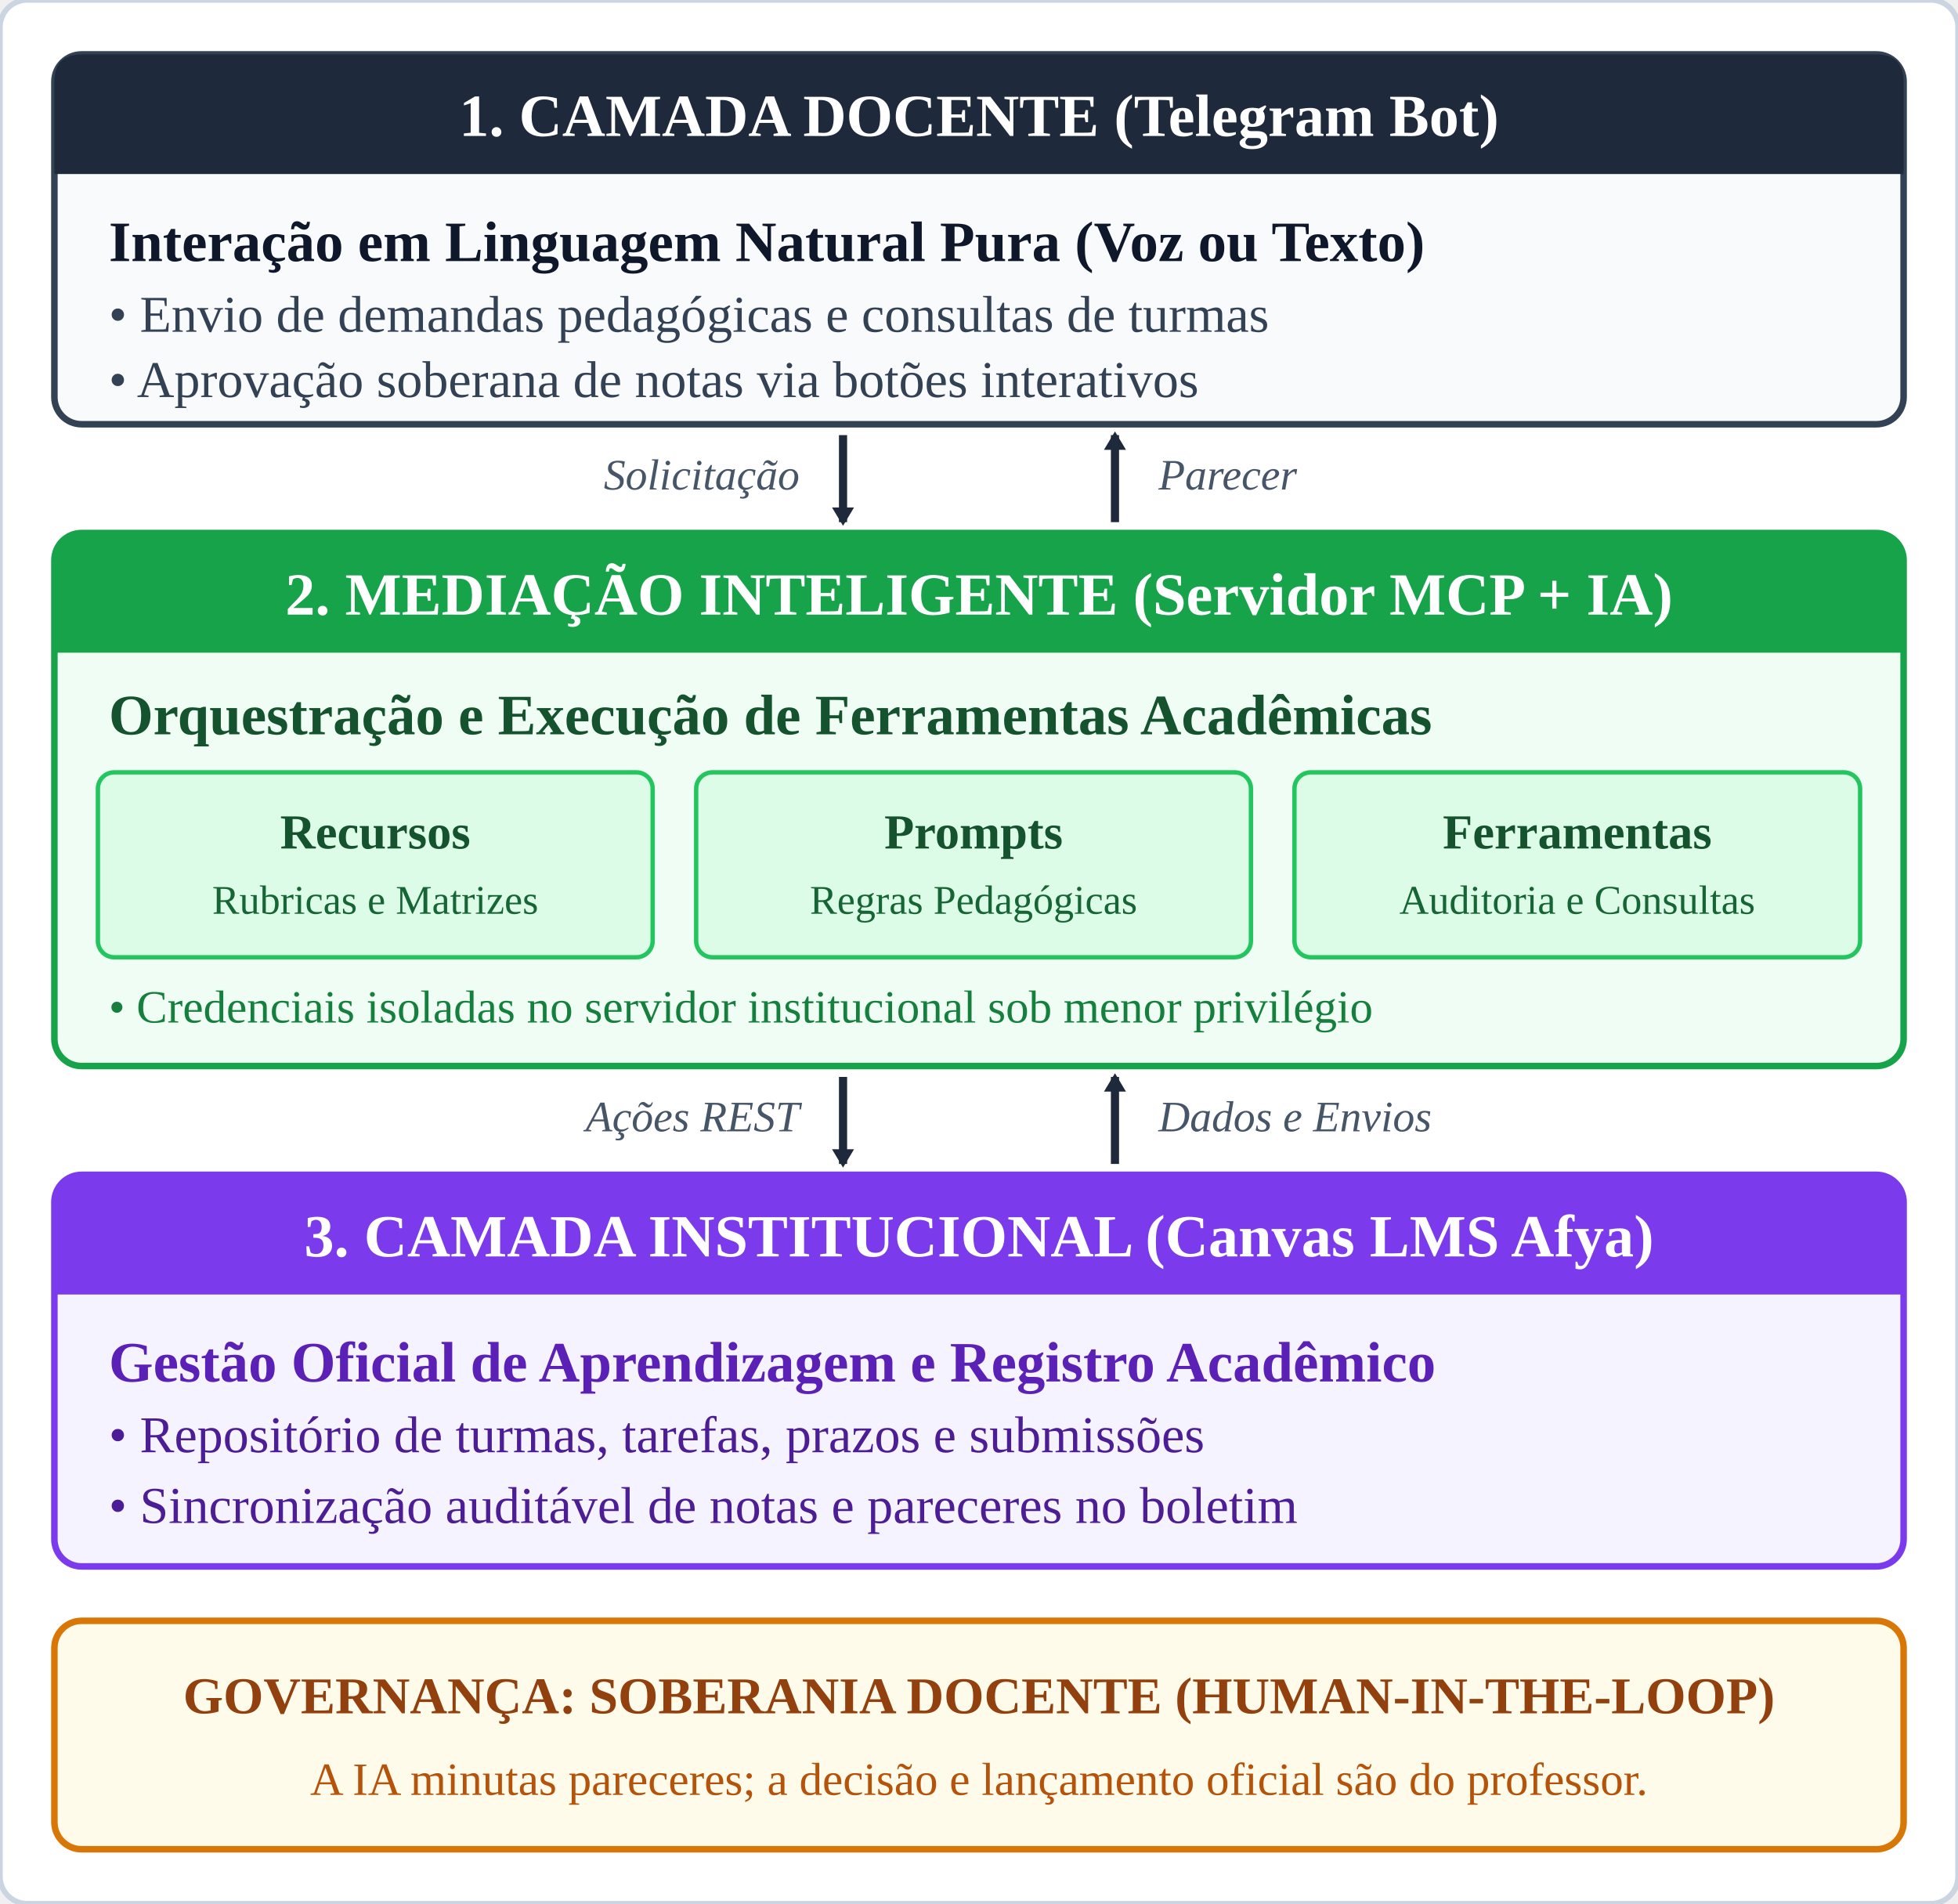
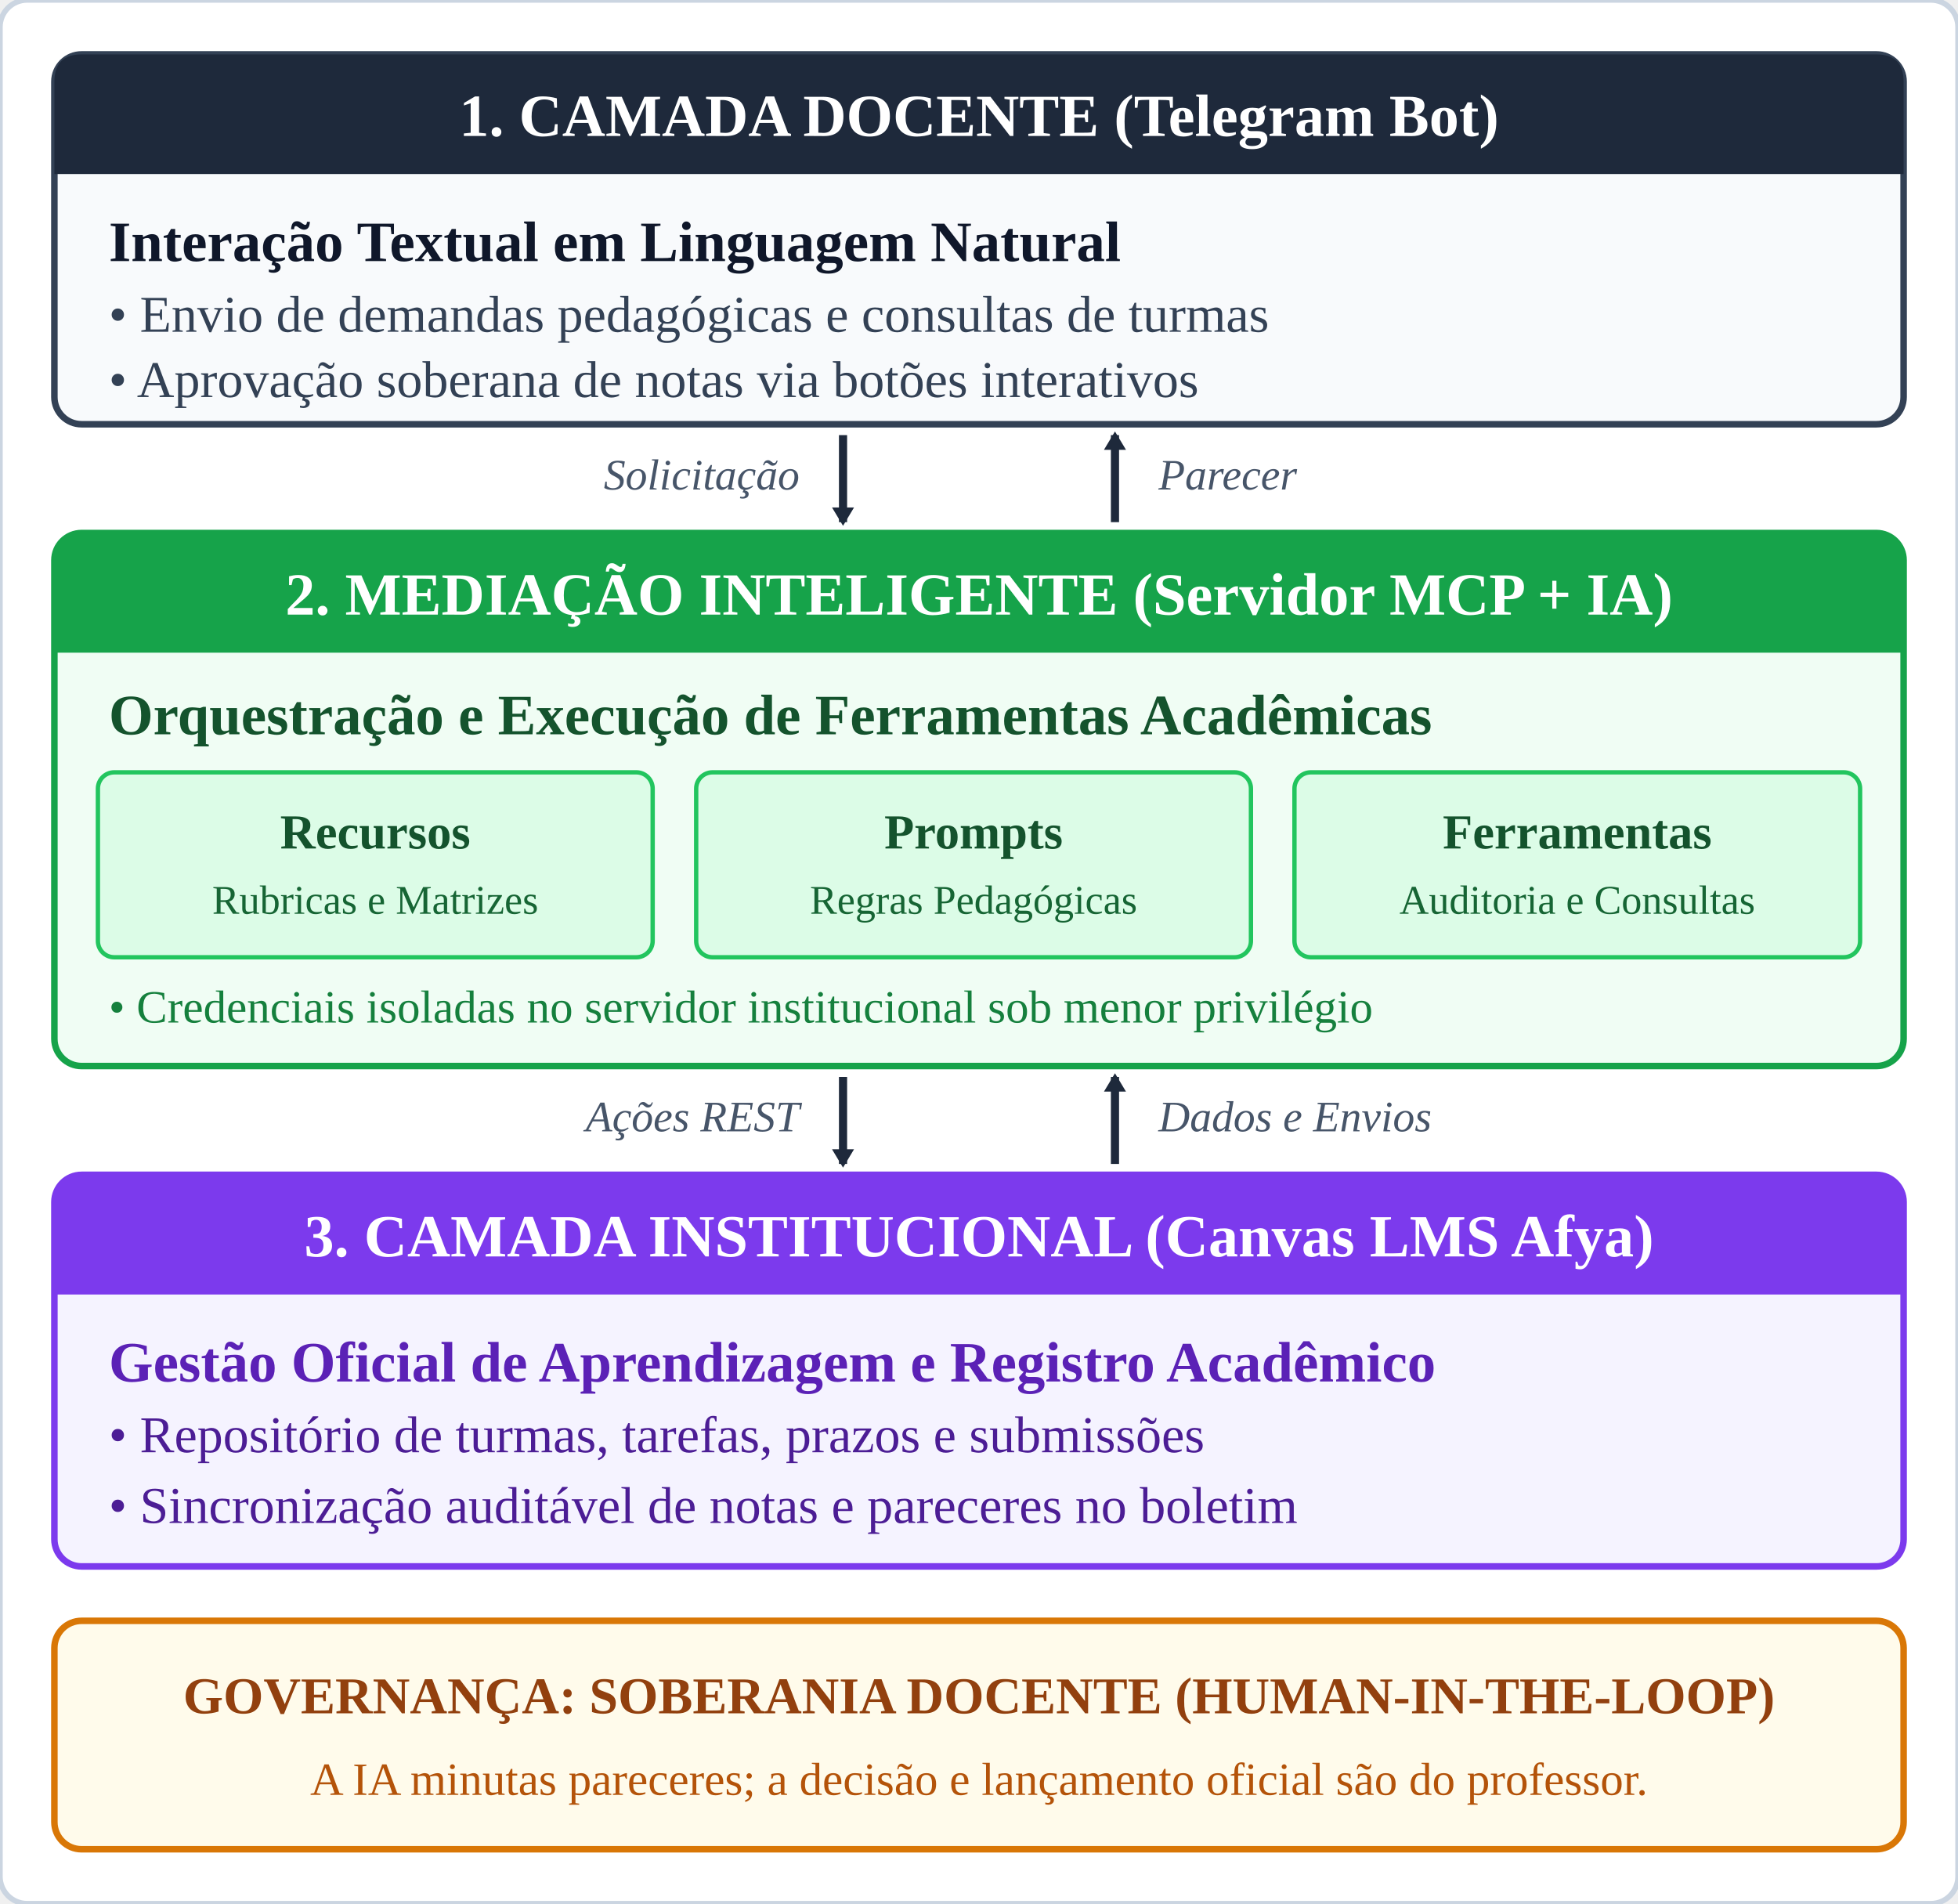
<svg xmlns="http://www.w3.org/2000/svg" viewBox="0 0 360 350" style="width:100%; height:auto; display:block; shape-rendering:geometricPrecision; text-rendering:geometricPrecision;">
  <defs>
    <marker id="arrowDownClean" viewBox="0 0 10 10" refX="5" refY="5" markerWidth="4.5" markerHeight="4.5" orient="auto">
      <path d="M 1 2 L 6 5 L 1 8 z" fill="#1e293b" />
    </marker>
    <marker id="arrowUpClean" viewBox="0 0 10 10" refX="5" refY="5" markerWidth="4.5" markerHeight="4.5" orient="auto-start-reverse">
      <path d="M 1 2 L 6 5 L 1 8 z" fill="#1e293b" />
    </marker>
  </defs>
  <rect width="360" height="350" fill="#ffffff" rx="5" stroke="#cbd5e1" stroke-width="1" />
  <g transform="translate(10, 10)">
    <rect width="340" height="68" rx="5" fill="#f8fafc" stroke="#334155" stroke-width="1.2" />
    <path d="M 0 5 Q 0 0 5 0 L 335 0 Q 340 0 340 5 L 340 22 L 0 22 Z" fill="#1e293b" />
    <text x="170" y="15" fill="#ffffff" font-family="'Times New Roman', serif" font-size="11" font-weight="bold" text-anchor="middle">1. CAMADA DOCENTE (Telegram Bot)</text>
-     <text x="10" y="38" fill="#0f172a" font-family="'Times New Roman', serif" font-size="10.5" font-weight="bold">Interação em Linguagem Natural Pura (Voz ou Texto)</text>
+     <text x="10" y="38" fill="#0f172a" font-family="'Times New Roman', serif" font-size="10.5" font-weight="bold">Interação Textual em Linguagem Natural</text>
    <text x="10" y="51" fill="#334155" font-family="'Times New Roman', serif" font-size="9.5">• Envio de demandas pedagógicas e consultas de turmas</text>
    <text x="10" y="63" fill="#334155" font-family="'Times New Roman', serif" font-size="9.5">• Aprovação soberana de notas via botões interativos</text>
  </g>
  <g transform="translate(180, 78)">
    <line x1="-25" y1="2" x2="-25" y2="18" stroke="#1e293b" stroke-width="1.5" marker-end="url(#arrowDownClean)" />
    <line x1="25" y1="18" x2="25" y2="2" stroke="#1e293b" stroke-width="1.5" marker-end="url(#arrowUpClean)" />
    <text x="-33" y="12" fill="#475569" font-family="'Times New Roman', serif" font-size="8" font-style="italic" text-anchor="end">Solicitação</text>
    <text x="33" y="12" fill="#475569" font-family="'Times New Roman', serif" font-size="8" font-style="italic" text-anchor="start">Parecer</text>
  </g>
  <g transform="translate(10, 98)">
    <rect width="340" height="98" rx="5" fill="#f0fdf4" stroke="#16a34a" stroke-width="1.2" />
    <path d="M 0 5 Q 0 0 5 0 L 335 0 Q 340 0 340 5 L 340 22 L 0 22 Z" fill="#16a34a" />
    <text x="170" y="15" fill="#ffffff" font-family="'Times New Roman', serif" font-size="11" font-weight="bold" text-anchor="middle">2. MEDIAÇÃO INTELIGENTE (Servidor MCP + IA)</text>
    <text x="10" y="37" fill="#14532d" font-family="'Times New Roman', serif" font-size="10.5" font-weight="bold">Orquestração e Execução de Ferramentas Acadêmicas</text>
    <g transform="translate(8, 44)">
      <rect width="102" height="34" rx="3" fill="#dcfce7" stroke="#22c55e" stroke-width="0.8" />
      <text x="51" y="14" fill="#14532d" font-family="'Times New Roman', serif" font-size="9" font-weight="bold" text-anchor="middle">Recursos</text>
      <text x="51" y="26" fill="#166534" font-family="'Times New Roman', serif" font-size="7.5" text-anchor="middle">Rubricas e Matrizes</text>
      <rect x="110" width="102" height="34" rx="3" fill="#dcfce7" stroke="#22c55e" stroke-width="0.8" />
      <text x="161" y="14" fill="#14532d" font-family="'Times New Roman', serif" font-size="9" font-weight="bold" text-anchor="middle">Prompts</text>
      <text x="161" y="26" fill="#166534" font-family="'Times New Roman', serif" font-size="7.5" text-anchor="middle">Regras Pedagógicas</text>
      <rect x="220" width="104" height="34" rx="3" fill="#dcfce7" stroke="#22c55e" stroke-width="0.8" />
      <text x="272" y="14" fill="#14532d" font-family="'Times New Roman', serif" font-size="9" font-weight="bold" text-anchor="middle">Ferramentas</text>
      <text x="272" y="26" fill="#166534" font-family="'Times New Roman', serif" font-size="7.5" text-anchor="middle">Auditoria e Consultas</text>
    </g>
    <text x="10" y="90" fill="#15803d" font-family="'Times New Roman', serif" font-size="8.5">• Credenciais isoladas no servidor institucional sob menor privilégio</text>
  </g>
  <g transform="translate(180, 196)">
    <line x1="-25" y1="2" x2="-25" y2="18" stroke="#1e293b" stroke-width="1.5" marker-end="url(#arrowDownClean)" />
    <line x1="25" y1="18" x2="25" y2="2" stroke="#1e293b" stroke-width="1.5" marker-end="url(#arrowUpClean)" />
    <text x="-33" y="12" fill="#475569" font-family="'Times New Roman', serif" font-size="8" font-style="italic" text-anchor="end">Ações REST</text>
    <text x="33" y="12" fill="#475569" font-family="'Times New Roman', serif" font-size="8" font-style="italic" text-anchor="start">Dados e Envios</text>
  </g>
  <g transform="translate(10, 216)">
    <rect width="340" height="72" rx="5" fill="#f5f3ff" stroke="#7c3aed" stroke-width="1.2" />
    <path d="M 0 5 Q 0 0 5 0 L 335 0 Q 340 0 340 5 L 340 22 L 0 22 Z" fill="#7c3aed" />
    <text x="170" y="15" fill="#ffffff" font-family="'Times New Roman', serif" font-size="11" font-weight="bold" text-anchor="middle">3. CAMADA INSTITUCIONAL (Canvas LMS Afya)</text>
    <text x="10" y="38" fill="#5b21b6" font-family="'Times New Roman', serif" font-size="10.5" font-weight="bold">Gestão Oficial de Aprendizagem e Registro Acadêmico</text>
    <text x="10" y="51" fill="#4c1d95" font-family="'Times New Roman', serif" font-size="9.5">• Repositório de turmas, tarefas, prazos e submissões</text>
    <text x="10" y="64" fill="#4c1d95" font-family="'Times New Roman', serif" font-size="9.5">• Sincronização auditável de notas e pareceres no boletim</text>
  </g>
  <g transform="translate(10, 298)">
    <rect width="340" height="42" rx="5" fill="#fffbeb" stroke="#d97706" stroke-width="1.2" />
    <text x="170" y="17" fill="#92400e" font-family="'Times New Roman', serif" font-size="9.5" font-weight="bold" text-anchor="middle">GOVERNANÇA: SOBERANIA DOCENTE (HUMAN-IN-THE-LOOP)</text>
    <text x="170" y="32" fill="#b45309" font-family="'Times New Roman', serif" font-size="8.5" text-anchor="middle">A IA minutas pareceres; a decisão e lançamento oficial são do professor.</text>
  </g>
</svg>
